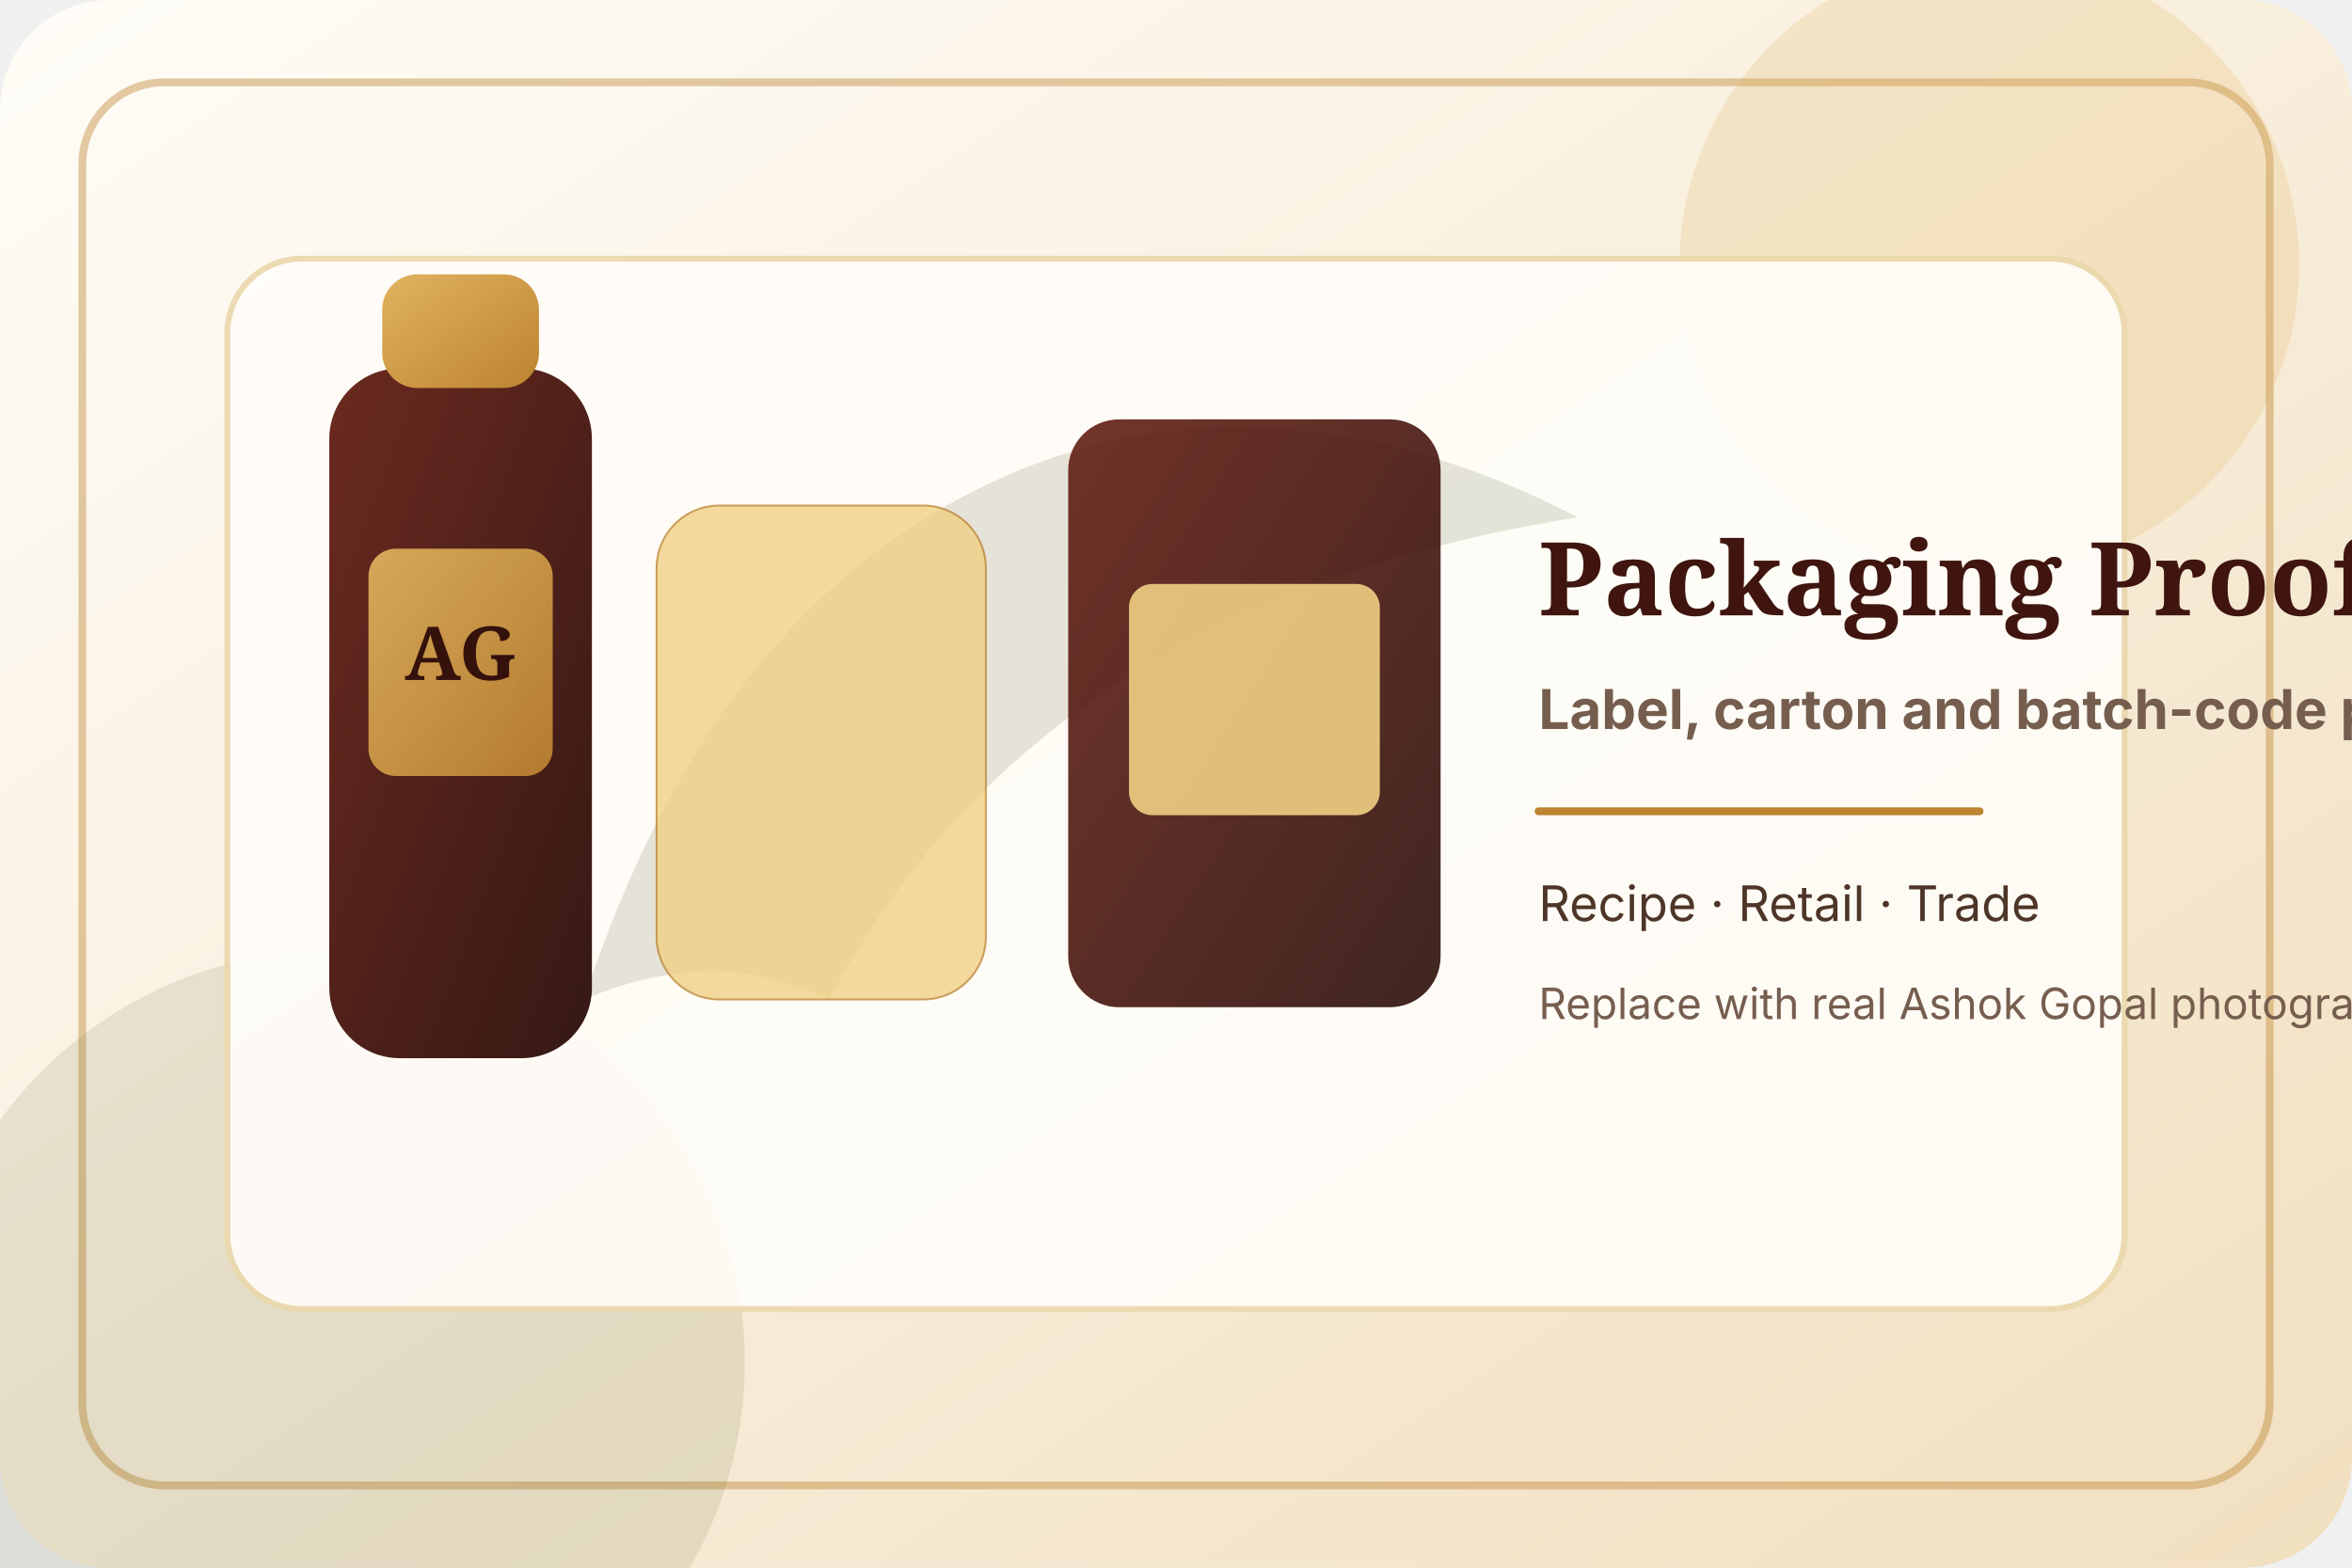
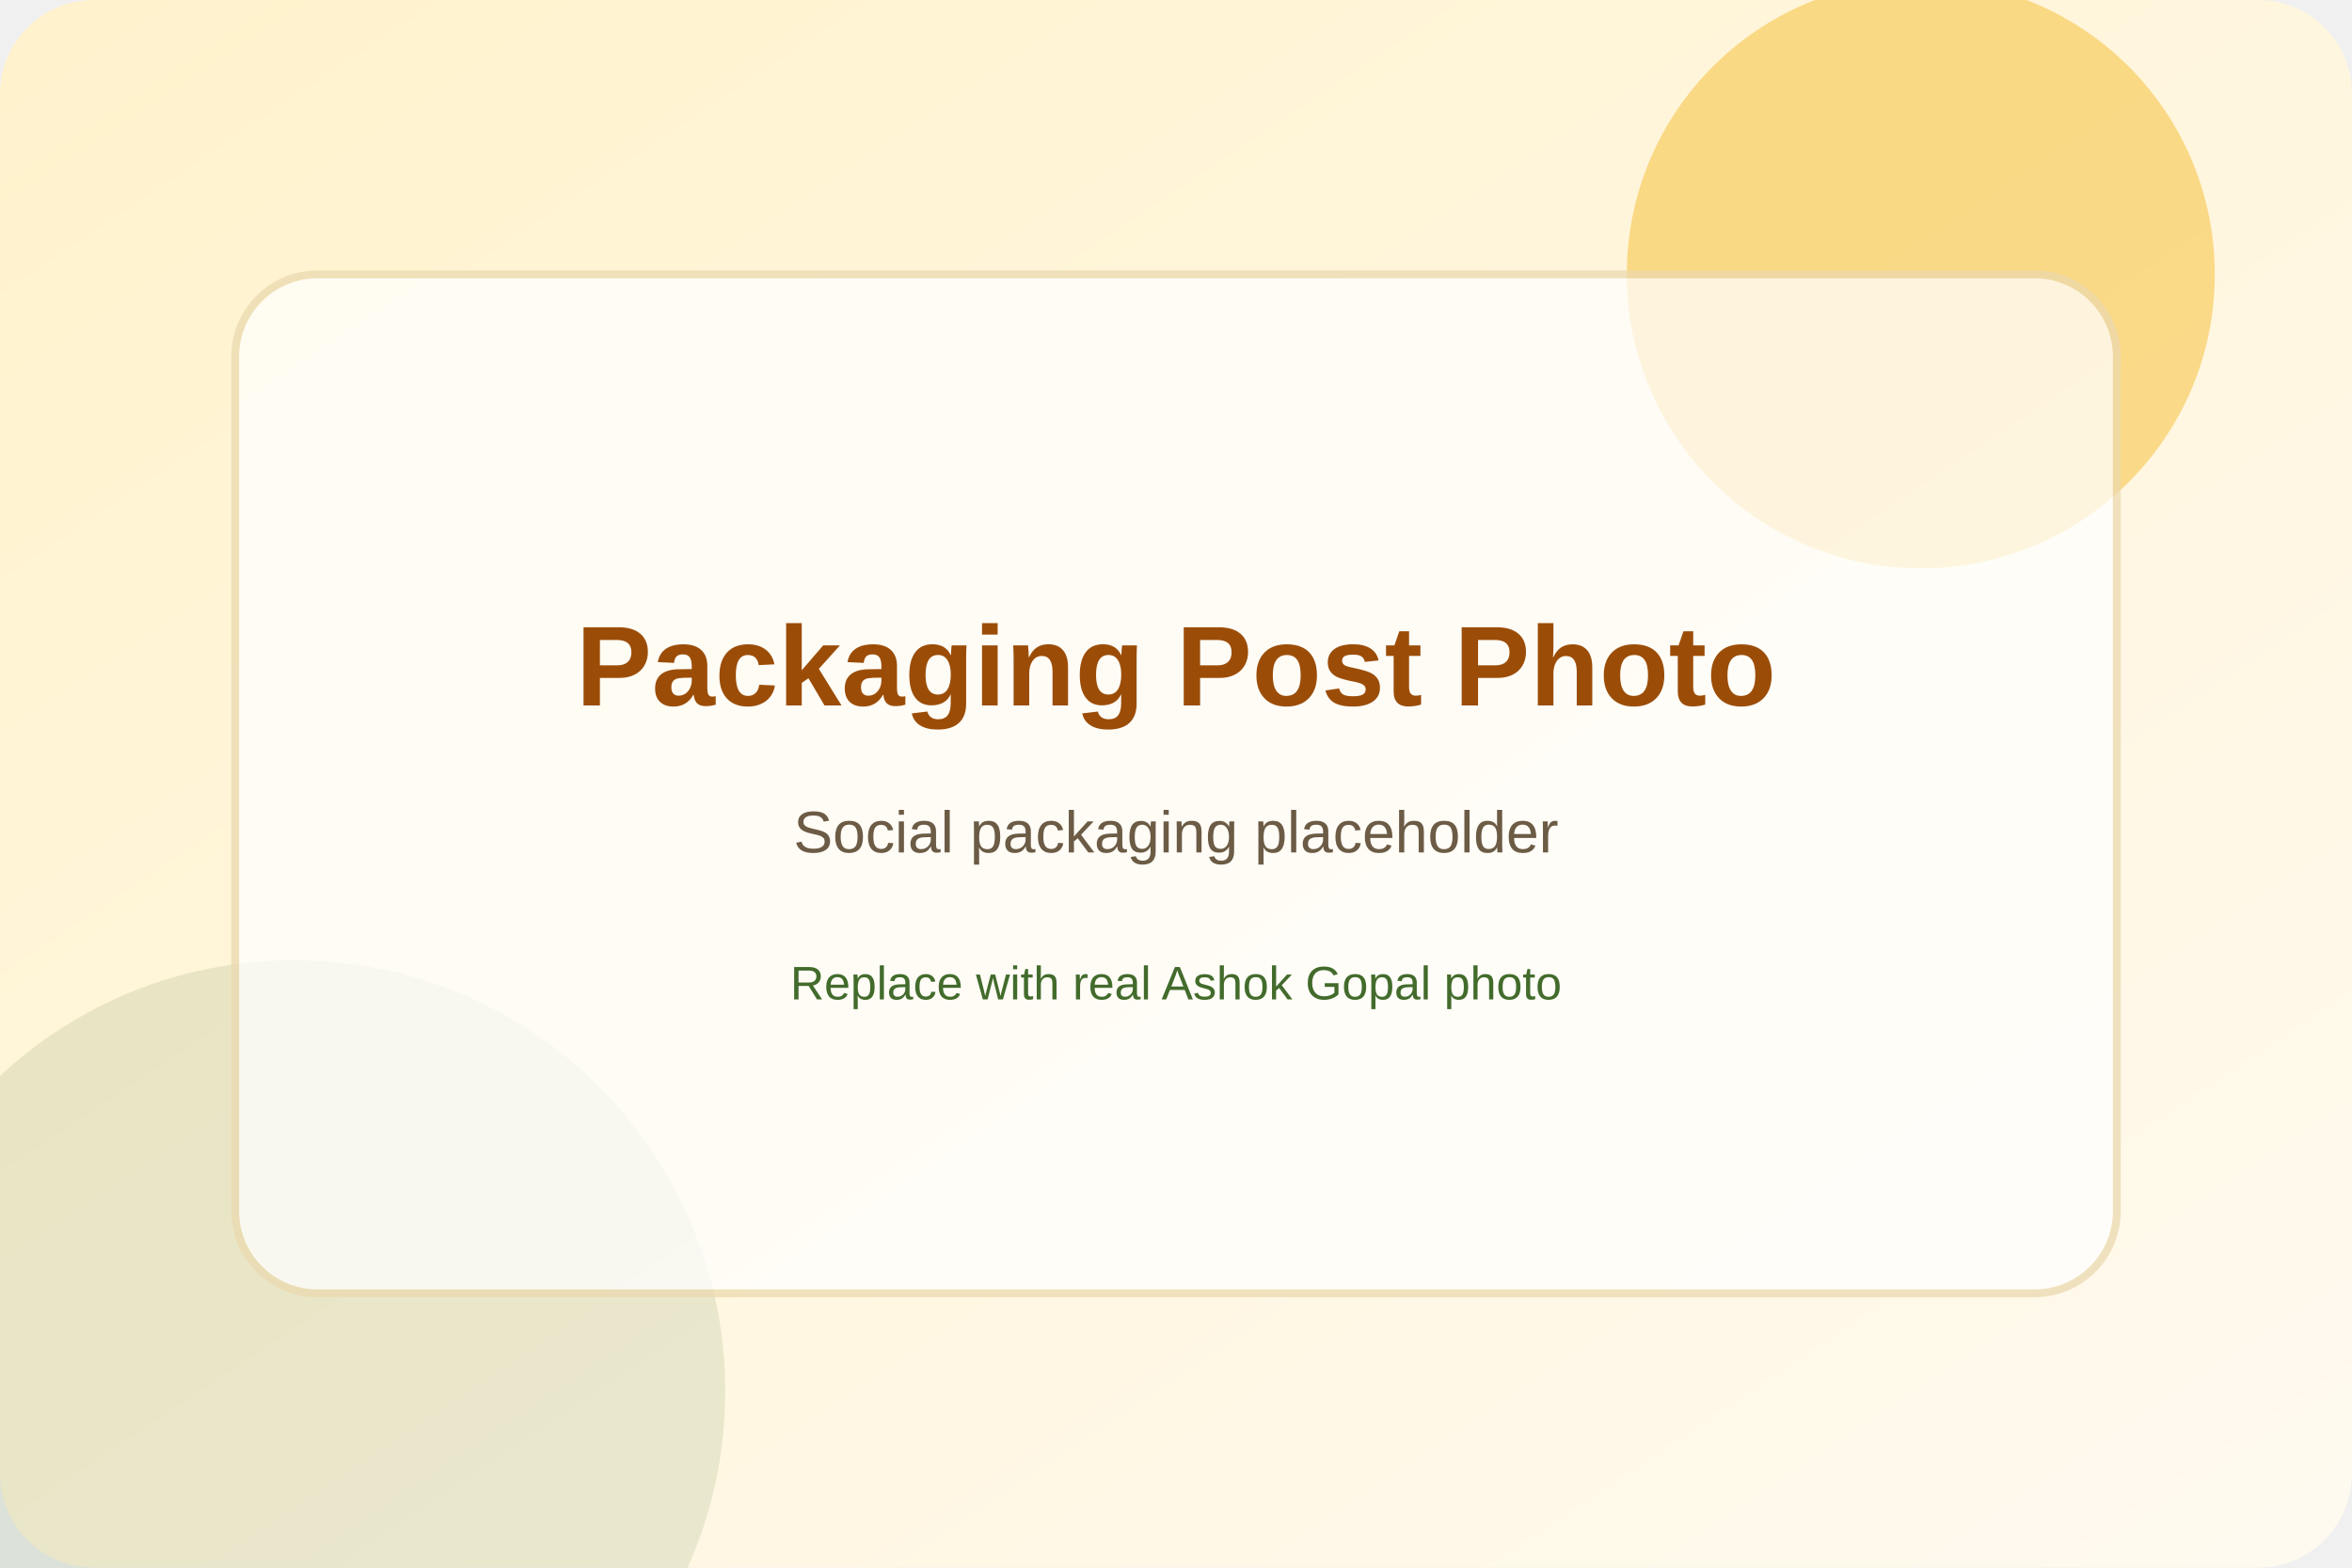
- <svg xmlns="http://www.w3.org/2000/svg" viewBox="0 0 1200 800" role="img" aria-label="Packaging Proof">
+ <svg xmlns="http://www.w3.org/2000/svg" viewBox="0 0 1200 800" role="img" aria-label="Packaging Post Photo">
  <defs>
-     <linearGradient id="paper" x1="0" y1="0" x2="1" y2="1">
-       <stop offset="0" stop-color="#fffdf8" />
-       <stop offset="1" stop-color="#f1dfbf" />
-     </linearGradient>
-     <linearGradient id="royal" x1="0" y1="0" x2="1" y2="1">
-       <stop offset="0" stop-color="#641f15" />
-       <stop offset="1" stop-color="#2b0d09" />
-     </linearGradient>
-     <linearGradient id="gold" x1="0" y1="0" x2="1" y2="1">
-       <stop offset="0" stop-color="#e1b35f" />
-       <stop offset="1" stop-color="#bd8330" />
+     <linearGradient id="g" x1="0" x2="1" y1="0" y2="1">
+       <stop offset="0" stop-color="#fff2cc" />
+       <stop offset="1" stop-color="#fffaf0" />
    </linearGradient>
  </defs>
-   <rect width="1200" height="800" rx="56" fill="url(#paper)" />
-   <rect x="42" y="42" width="1116" height="716" rx="42" fill="none" stroke="#bd8330" stroke-width="4" opacity=".42" />
-   <circle cx="1015" cy="135" r="158" fill="#e1b35f" opacity=".22" />
-   <circle cx="170" cy="695" r="210" fill="#596232" opacity=".13" />
-   <rect x="116" y="132" width="968" height="536" rx="38" fill="#fffdf8" stroke="#ead8ad" stroke-width="3" opacity=".92" />
-   <path d="M298 510c44-135 116-224 217-268 88-38 188-31 290 22-183 29-310 111-382 246-39-19-80-19-125 0Z" fill="#596232" opacity=".16" />
-   <rect x="168" y="188" width="134" height="352" rx="36" fill="url(#royal)" opacity=".95" />
-   <rect x="195" y="140" width="80" height="58" rx="18" fill="url(#gold)" />
-   <rect x="188" y="280" width="94" height="116" rx="14" fill="url(#gold)" opacity=".92" />
-   <text x="235" y="347" text-anchor="middle" font-family="Georgia, serif" font-size="38" font-weight="700" fill="#35110c">AG</text>
-   <rect x="335" y="258" width="168" height="252" rx="32" fill="#f0cf83" opacity=".78" stroke="#bd8330" />
-   <rect x="545" y="214" width="190" height="300" rx="26" fill="url(#royal)" opacity=".9" />
-   <rect x="576" y="298" width="128" height="118" rx="12" fill="#f0cf83" opacity=".9" />
-   <text x="785" y="314" font-family="Georgia, serif" font-size="52" font-weight="700" fill="#40150f">Packaging Proof</text>
-   <text x="785" y="372" font-family="Inter, Arial, sans-serif" font-size="28" font-weight="700" fill="#765e4f">Label, carton and batch-code photo slot</text>
-   <line x1="785" y1="414" x2="1010" y2="414" stroke="#bd8330" stroke-width="4" stroke-linecap="round" />
-   <text x="785" y="470" font-family="Inter, Arial, sans-serif" font-size="25" fill="#4d3527">Recipe · Retail · Trade</text>
-   <text x="785" y="520" font-family="Inter, Arial, sans-serif" font-size="22" fill="#765e4f">Replace with real Ashok Gopal photography</text>
+   <rect width="1200" height="800" rx="48" fill="url(#g)" />
+   <circle cx="980" cy="140" r="150" fill="#f5b51b" opacity="0.45" />
+   <circle cx="150" cy="710" r="220" fill="#426b2c" opacity="0.12" />
+   <rect x="120" y="140" width="960" height="520" rx="42" fill="#ffffff" opacity="0.72" stroke="#ead8ad" stroke-width="4" />
+   <text x="600" y="360" text-anchor="middle" font-family="Arial, sans-serif" font-size="58" font-weight="800" fill="#9b4d08">Packaging Post Photo</text>
+   <text x="600" y="435" text-anchor="middle" font-family="Arial, sans-serif" font-size="30" fill="#6c5b45">Social packaging placeholder</text>
+   <text x="600" y="510" text-anchor="middle" font-family="Arial, sans-serif" font-size="24" fill="#426b2c">Replace with real Ashok Gopal photo</text>
</svg>
